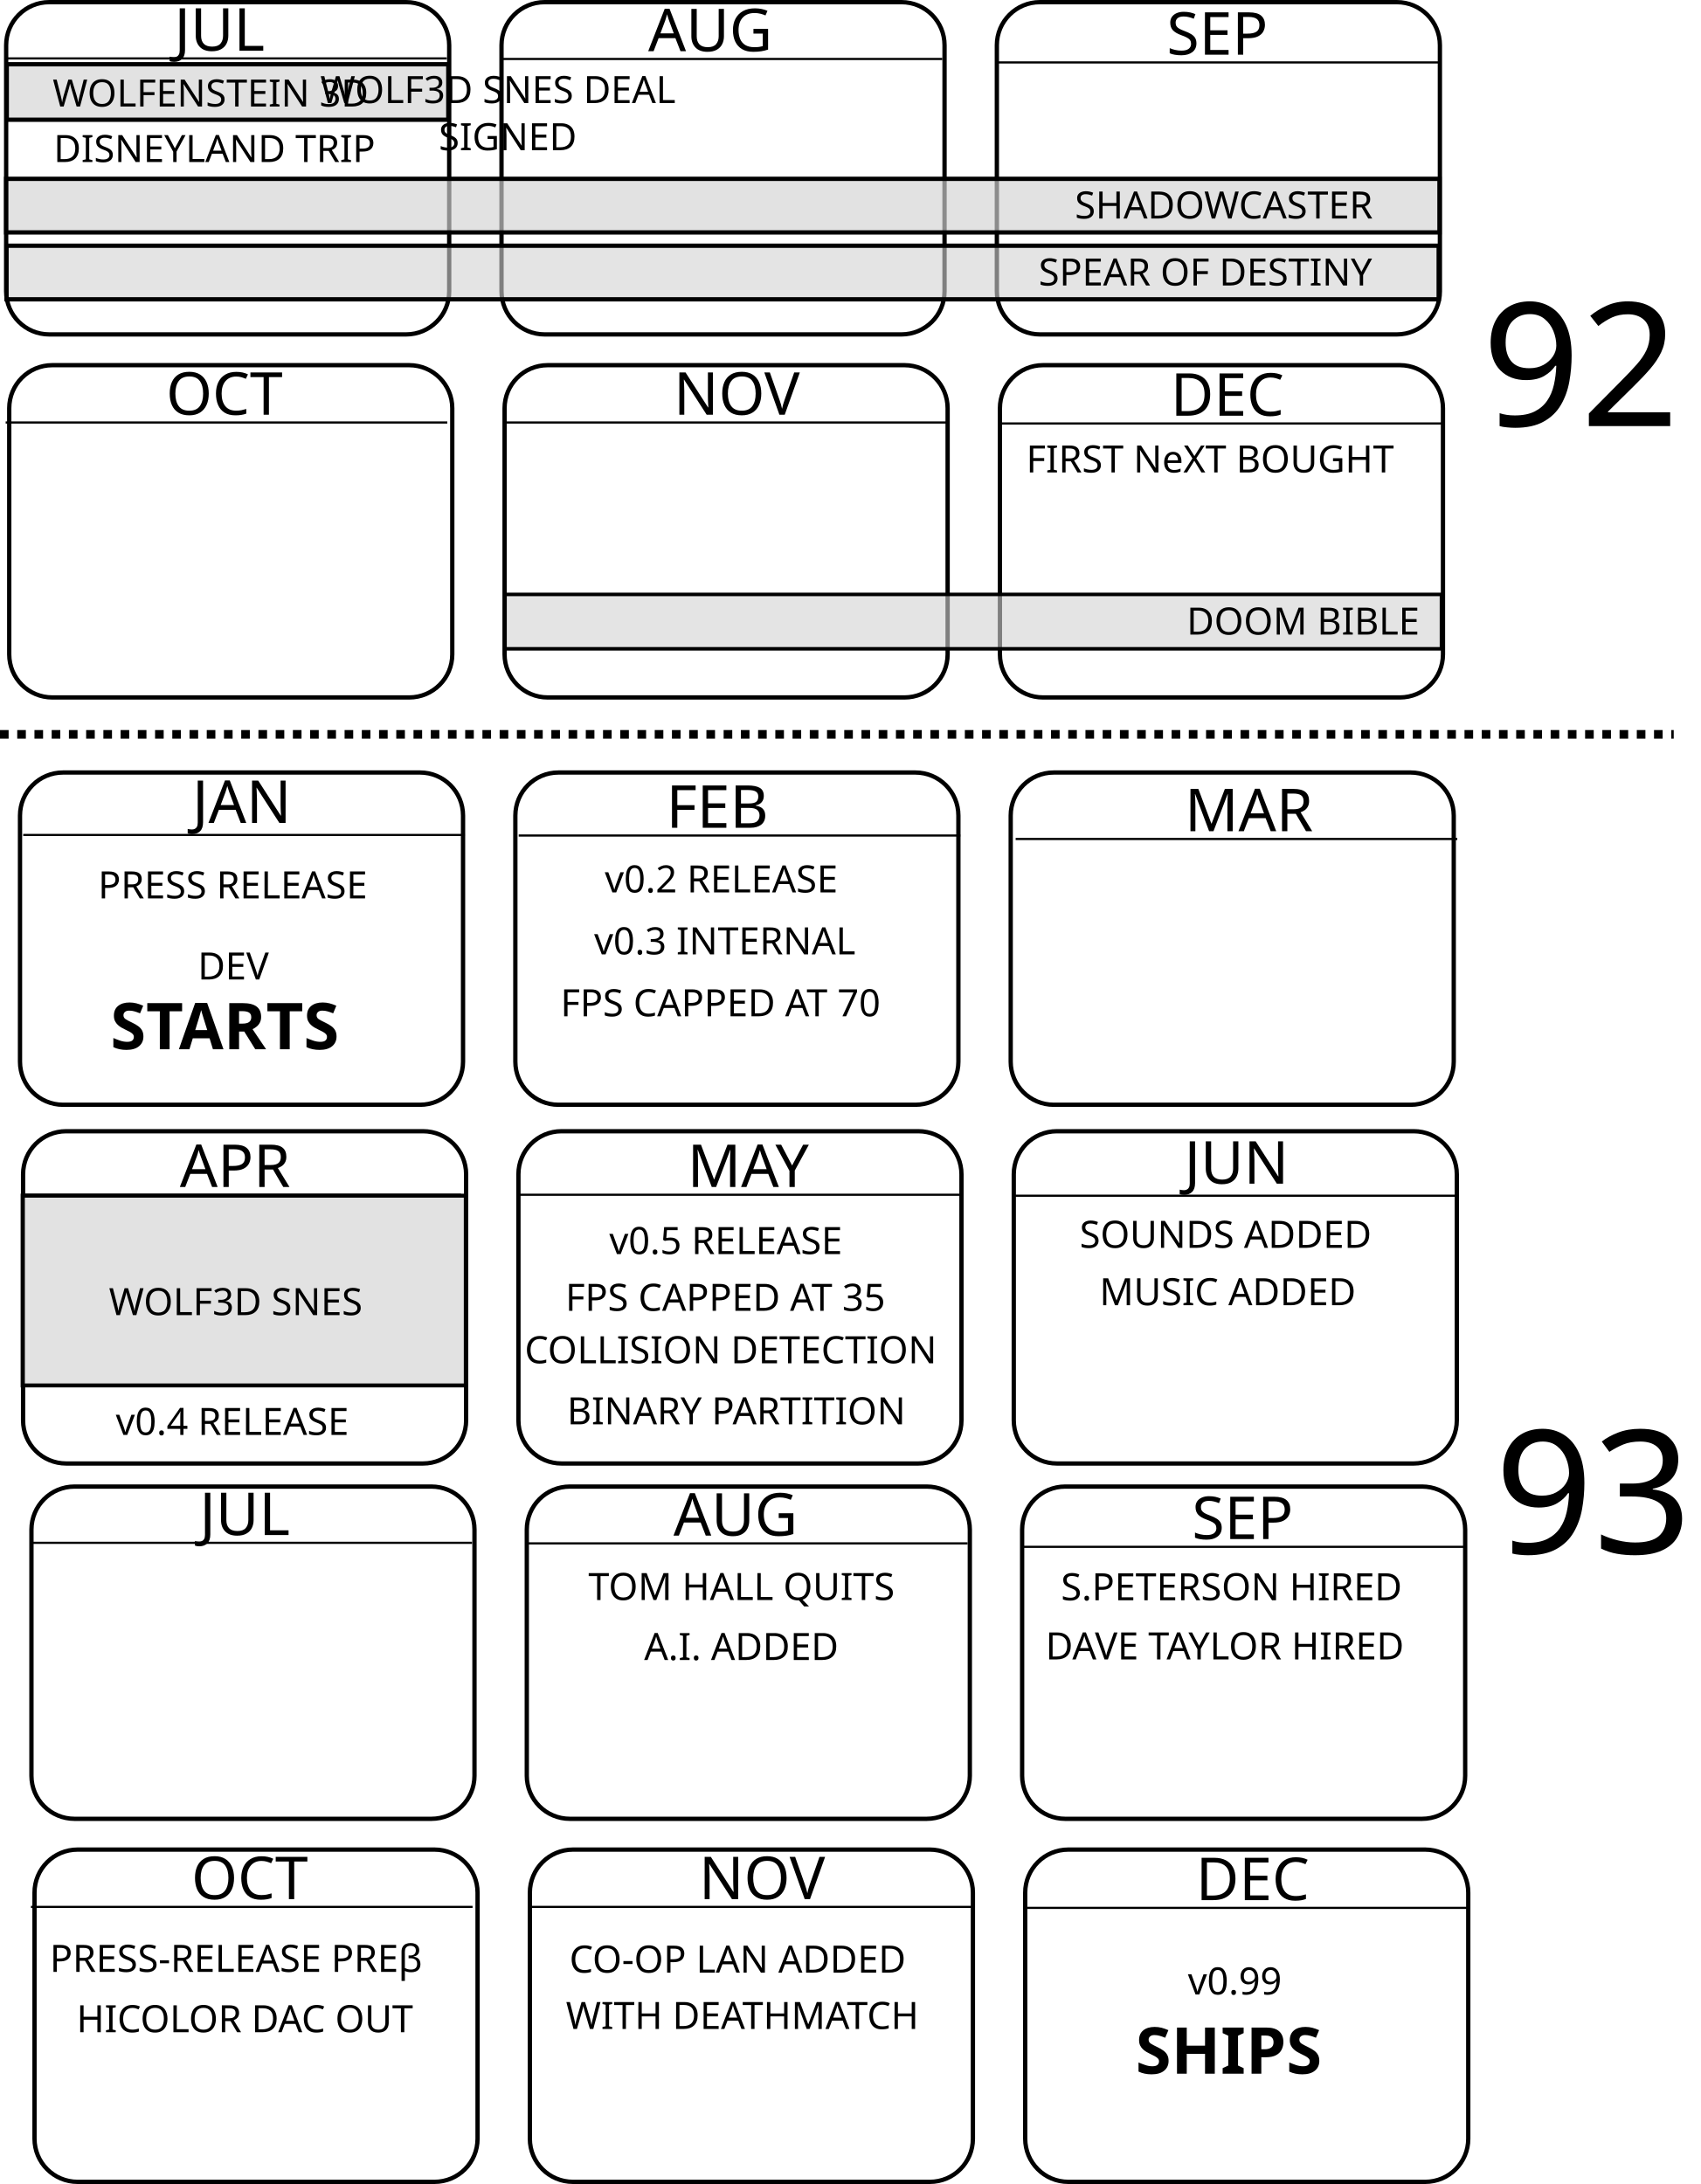
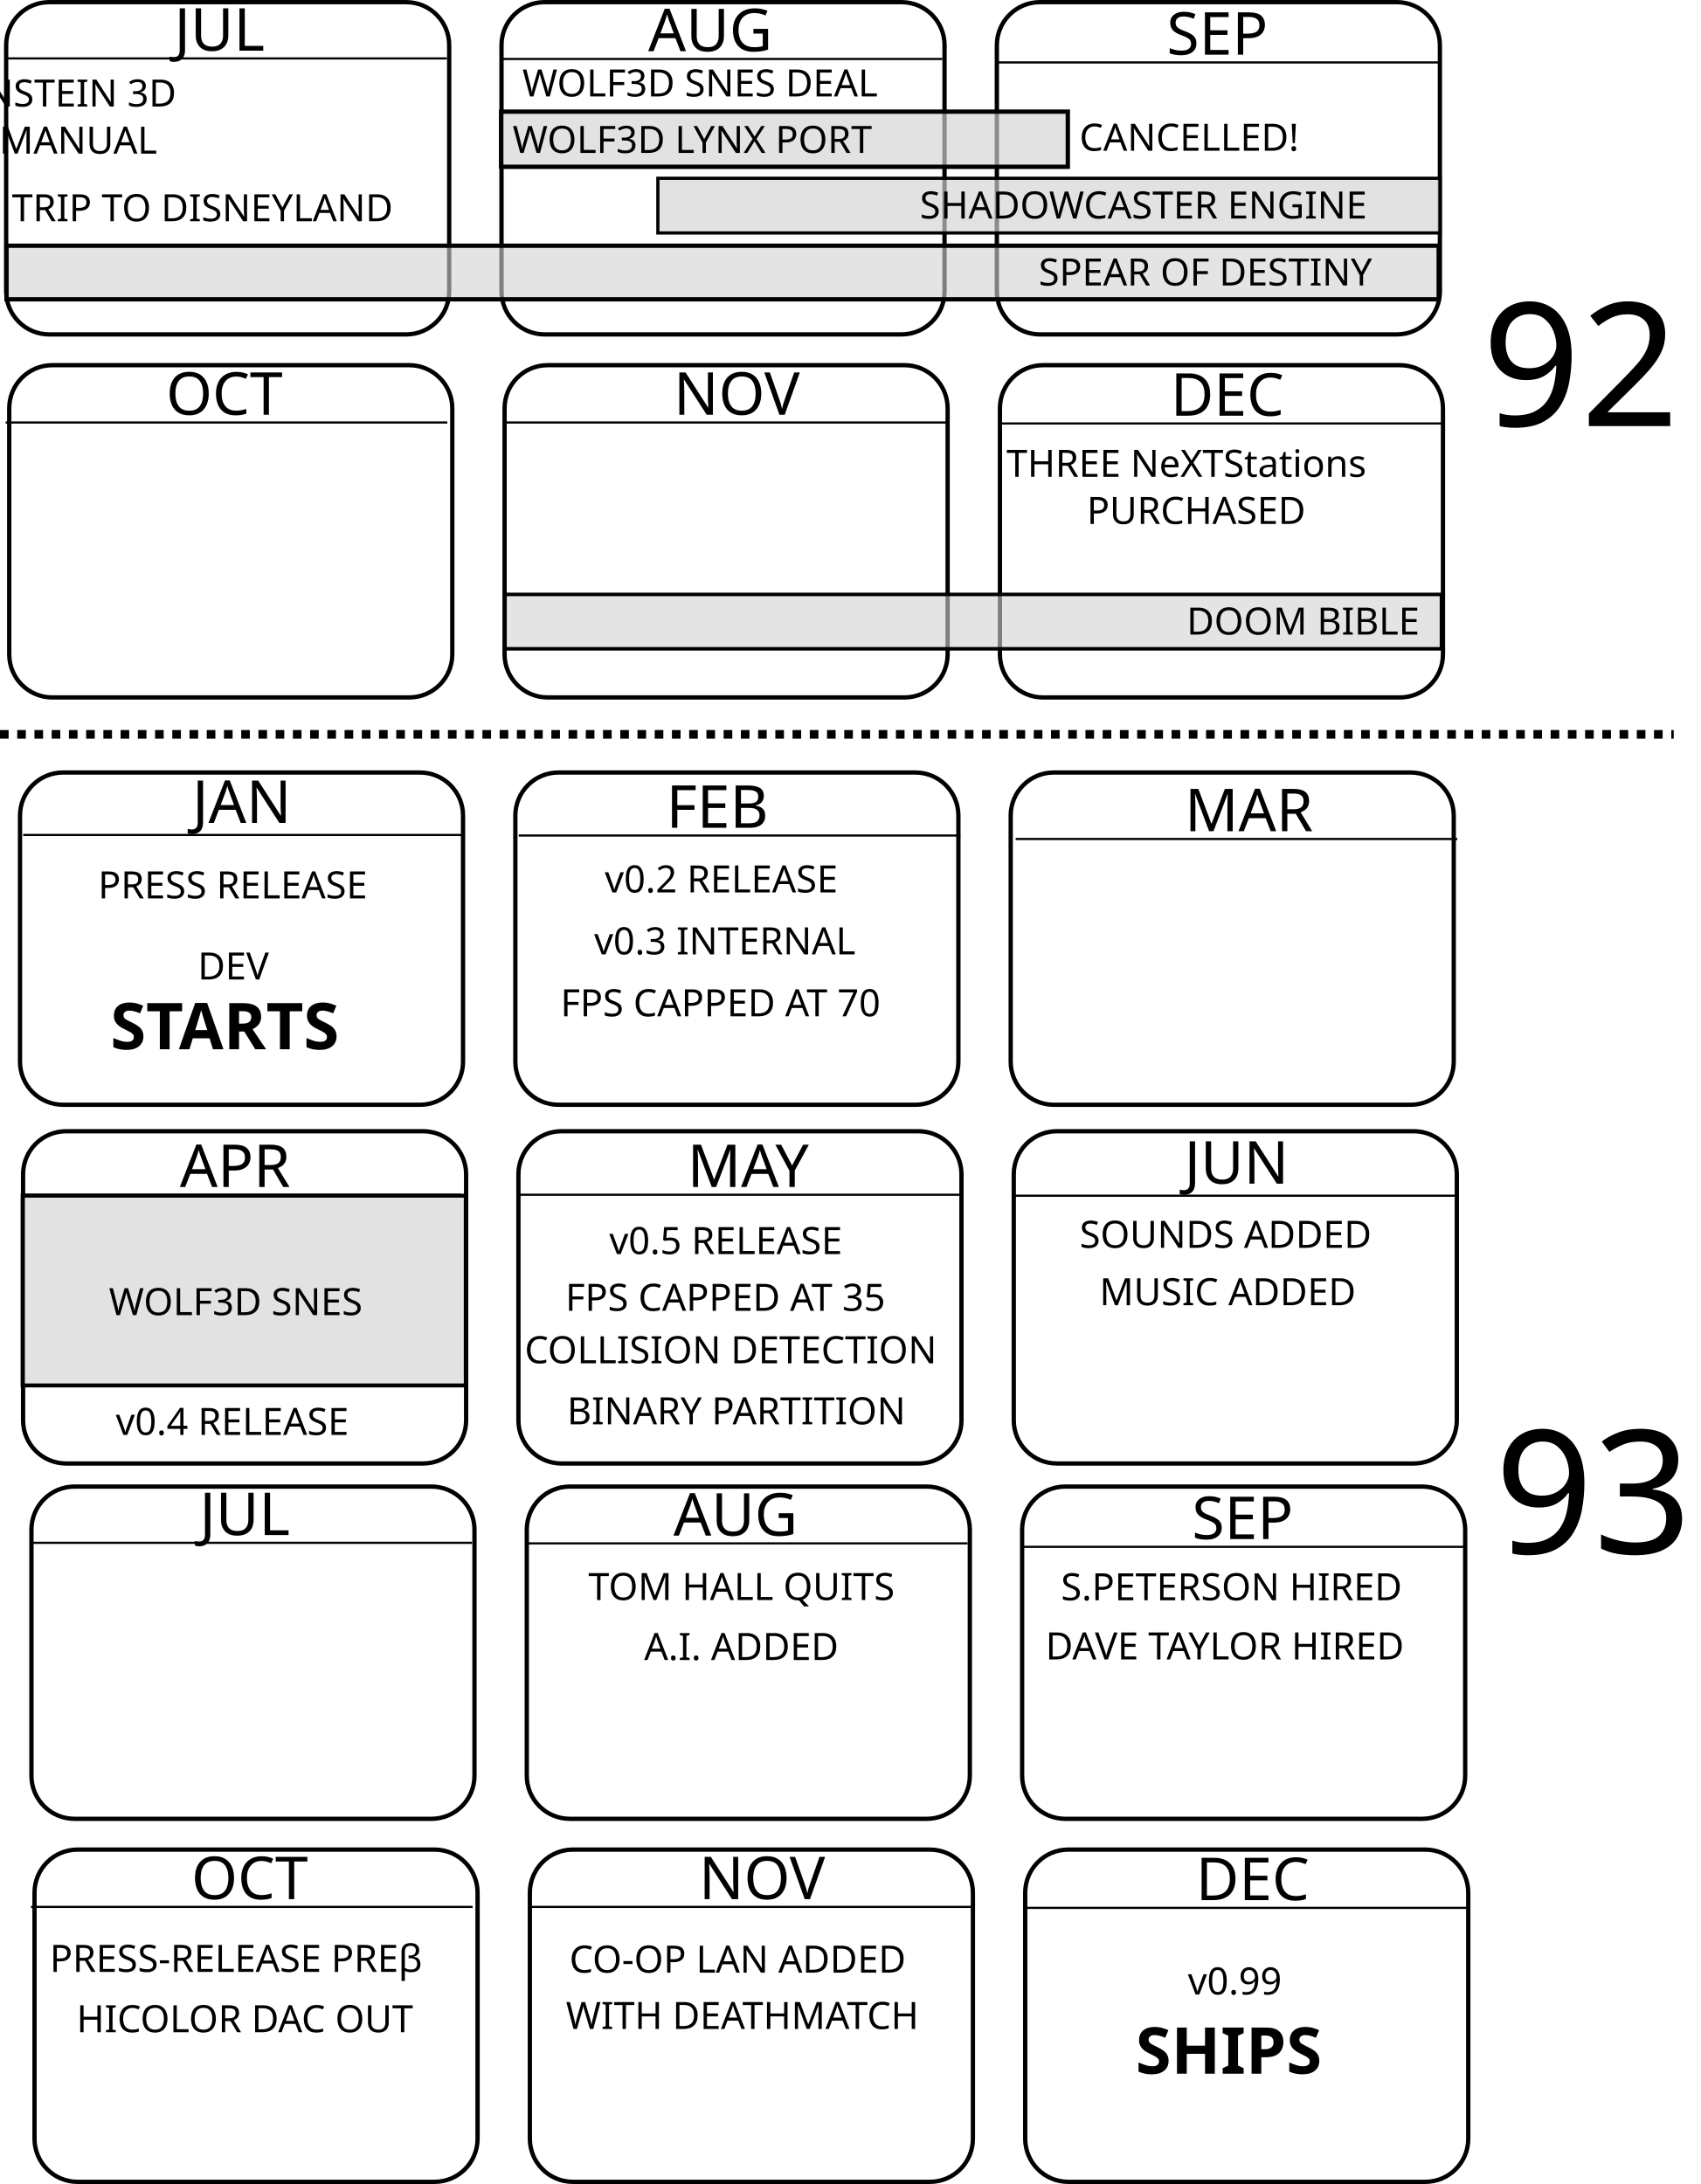
<svg xmlns="http://www.w3.org/2000/svg" width="222.812mm" height="286.212mm" viewBox="0 0 789.49 1014.137" id="svg2" version="1.1">
  <defs id="defs4" />
  <g id="layer1" transform="translate(-37.57143,-13.07656)">
    <text xml:space="preserve" style="font-style:normal;font-weight:normal;font-size:14px;line-height:125%;font-family:Sans;letter-spacing:0px;word-spacing:0px;fill:#000000;fill-opacity:1;stroke:none;stroke-width:1px;stroke-linecap:butt;stroke-linejoin:miter;stroke-opacity:1" x="725.714" y="210.934" id="text4300">
      <tspan id="tspan4302" x="725.714" y="210.934" style="font-size:80px">92</tspan>
    </text>
    <text xml:space="preserve" style="font-style:normal;font-weight:normal;font-size:14px;line-height:125%;font-family:Sans;letter-spacing:0px;word-spacing:0px;fill:#000000;fill-opacity:1;stroke:none;stroke-width:1px;stroke-linecap:butt;stroke-linejoin:miter;stroke-opacity:1" x="731.632" y="734.456" id="text4300-0">
      <tspan id="tspan4302-2" x="731.632" y="734.456" style="font-size:80px">93</tspan>
    </text>
    <g id="g4396" transform="translate(0,7.4960316e-5)">
      <rect ry="20" y="14.076" x="40.429" height="154.286" width="205.714" id="rect4362" style="fill:none;fill-opacity:1;stroke:#000000;stroke-width:2;stroke-linecap:butt;stroke-miterlimit:4;stroke-dasharray:none;stroke-dashoffset:0;stroke-opacity:1" />
      <rect ry="20" y="14.076" x="270.429" height="154.286" width="205.714" id="rect4362-1" style="fill:none;fill-opacity:1;stroke:#000000;stroke-width:2;stroke-linecap:butt;stroke-miterlimit:4;stroke-dasharray:none;stroke-dashoffset:0;stroke-opacity:1" />
      <rect ry="20" y="14.076" x="500.429" height="154.286" width="205.714" id="rect4362-3" style="fill:none;fill-opacity:1;stroke:#000000;stroke-width:2;stroke-linecap:butt;stroke-miterlimit:4;stroke-dasharray:none;stroke-dashoffset:0;stroke-opacity:1" />
    </g>
    <g transform="translate(1.428552,168.5714)" id="g4396-2">
      <rect ry="20" y="14.076" x="40.429" height="154.286" width="205.714" id="rect4362-7" style="fill:none;fill-opacity:1;stroke:#000000;stroke-width:2;stroke-linecap:butt;stroke-miterlimit:4;stroke-dasharray:none;stroke-dashoffset:0;stroke-opacity:1" />
      <rect ry="20" y="14.076" x="270.429" height="154.286" width="205.714" id="rect4362-1-1" style="fill:none;fill-opacity:1;stroke:#000000;stroke-width:2;stroke-linecap:butt;stroke-miterlimit:4;stroke-dasharray:none;stroke-dashoffset:0;stroke-opacity:1" />
      <rect ry="20" y="14.076" x="500.429" height="154.286" width="205.714" id="rect4362-3-4" style="fill:none;fill-opacity:1;stroke:#000000;stroke-width:2;stroke-linecap:butt;stroke-miterlimit:4;stroke-dasharray:none;stroke-dashoffset:0;stroke-opacity:1" />
    </g>
    <g id="g4396-1" transform="translate(6.428562,357.7143)">
      <rect ry="20" y="14.076" x="40.429" height="154.286" width="205.714" id="rect4362-36" style="fill:none;fill-opacity:1;stroke:#000000;stroke-width:2;stroke-linecap:butt;stroke-miterlimit:4;stroke-dasharray:none;stroke-dashoffset:0;stroke-opacity:1" />
      <rect ry="20" y="14.076" x="270.429" height="154.286" width="205.714" id="rect4362-1-4" style="fill:none;fill-opacity:1;stroke:#000000;stroke-width:2;stroke-linecap:butt;stroke-miterlimit:4;stroke-dasharray:none;stroke-dashoffset:0;stroke-opacity:1" />
      <rect ry="20" y="14.076" x="500.429" height="154.286" width="205.714" id="rect4362-3-8" style="fill:none;fill-opacity:1;stroke:#000000;stroke-width:2;stroke-linecap:butt;stroke-miterlimit:4;stroke-dasharray:none;stroke-dashoffset:0;stroke-opacity:1" />
    </g>
    <rect style="fill:none;fill-opacity:1;stroke:#000000;stroke-width:2;stroke-linecap:butt;stroke-miterlimit:4;stroke-dasharray:none;stroke-dashoffset:0;stroke-opacity:1" id="rect4362-7-3" width="205.714" height="154.286" x="48.286" y="538.362" ry="20" />
    <rect style="fill:none;fill-opacity:1;stroke:#000000;stroke-width:2;stroke-linecap:butt;stroke-miterlimit:4;stroke-dasharray:none;stroke-dashoffset:0;stroke-opacity:1" id="rect4362-1-1-4" width="205.714" height="154.286" x="278.286" y="538.362" ry="20" />
    <rect style="fill:none;fill-opacity:1;stroke:#000000;stroke-width:2;stroke-linecap:butt;stroke-miterlimit:4;stroke-dasharray:none;stroke-dashoffset:0;stroke-opacity:1" id="rect4362-3-4-3" width="205.714" height="154.286" x="508.286" y="538.362" ry="20" />
    <path style="fill:none;fill-rule:evenodd;stroke:#000000;stroke-width:4;stroke-linecap:butt;stroke-linejoin:miter;stroke-miterlimit:4;stroke-dasharray:4, 4;stroke-dashoffset:0;stroke-opacity:1" d="m 37.571,354.077 777.143,0" id="path4519" />
    <path style="fill:none;fill-rule:evenodd;stroke:#000000;stroke-width:1px;stroke-linecap:butt;stroke-linejoin:miter;stroke-opacity:1" d="m 39.978,40.202 205.054,0" id="path4521" />
    <text xml:space="preserve" style="font-style:normal;font-weight:normal;font-size:14px;line-height:125%;font-family:Sans;letter-spacing:0px;word-spacing:0px;fill:#000000;fill-opacity:1;stroke:none;stroke-width:1px;stroke-linecap:butt;stroke-linejoin:miter;stroke-opacity:1" x="118.479" y="36.597" id="text4523">
      <tspan id="tspan4525" x="118.479" y="36.597" style="font-size:27.5px">JUL</tspan>
    </text>
    <path style="fill:none;fill-rule:evenodd;stroke:#000000;stroke-width:1px;stroke-linecap:butt;stroke-linejoin:miter;stroke-opacity:1" d="m 270.044,40.46 205.054,0" id="path4521-7" />
    <text xml:space="preserve" style="font-style:normal;font-weight:normal;font-size:14px;line-height:125%;font-family:Sans;letter-spacing:0px;word-spacing:0px;fill:#000000;fill-opacity:1;stroke:none;stroke-width:1px;stroke-linecap:butt;stroke-linejoin:miter;stroke-opacity:1" x="338.545" y="36.855" id="text4523-1">
      <tspan id="tspan4525-2" x="338.545" y="36.855" style="font-size:27.5px">AUG</tspan>
    </text>
    <path style="fill:none;fill-rule:evenodd;stroke:#000000;stroke-width:1px;stroke-linecap:butt;stroke-linejoin:miter;stroke-opacity:1" d="m 500.785,42.065 205.054,0" id="path4521-3" />
    <text xml:space="preserve" style="font-style:normal;font-weight:normal;font-size:14px;line-height:125%;font-family:Sans;letter-spacing:0px;word-spacing:0px;fill:#000000;fill-opacity:1;stroke:none;stroke-width:1px;stroke-linecap:butt;stroke-linejoin:miter;stroke-opacity:1" x="579.287" y="38.46" id="text4523-17">
      <tspan id="tspan4525-1" x="579.287" y="38.46" style="font-size:27.5px">SEP</tspan>
    </text>
    <path style="fill:none;fill-rule:evenodd;stroke:#000000;stroke-width:1px;stroke-linecap:butt;stroke-linejoin:miter;stroke-opacity:1" d="m 40.203,209.263 205.054,0" id="path4521-2" />
    <text xml:space="preserve" style="font-style:normal;font-weight:normal;font-size:14px;line-height:125%;font-family:Sans;letter-spacing:0px;word-spacing:0px;fill:#000000;fill-opacity:1;stroke:none;stroke-width:1px;stroke-linecap:butt;stroke-linejoin:miter;stroke-opacity:1" x="114.705" y="205.657" id="text4523-7">
      <tspan id="tspan4525-6" x="114.705" y="205.657" style="font-size:27.5px">OCT</tspan>
    </text>
    <path style="fill:none;fill-rule:evenodd;stroke:#000000;stroke-width:1px;stroke-linecap:butt;stroke-linejoin:miter;stroke-opacity:1" d="m 271.846,209.263 205.054,0" id="path4521-37" />
    <text xml:space="preserve" style="font-style:normal;font-weight:normal;font-size:14px;line-height:125%;font-family:Sans;letter-spacing:0px;word-spacing:0px;fill:#000000;fill-opacity:1;stroke:none;stroke-width:1px;stroke-linecap:butt;stroke-linejoin:miter;stroke-opacity:1" x="350.348" y="205.657" id="text4523-5">
      <tspan id="tspan4525-7" x="350.348" y="205.657" style="font-size:27.5px">NOV</tspan>
    </text>
    <path style="fill:none;fill-rule:evenodd;stroke:#000000;stroke-width:1px;stroke-linecap:butt;stroke-linejoin:miter;stroke-opacity:1" d="m 502.588,209.713 205.054,0" id="path4521-1" />
    <text xml:space="preserve" style="font-style:normal;font-weight:normal;font-size:14px;line-height:125%;font-family:Sans;letter-spacing:0px;word-spacing:0px;fill:#000000;fill-opacity:1;stroke:none;stroke-width:1px;stroke-linecap:butt;stroke-linejoin:miter;stroke-opacity:1" x="581.089" y="206.108" id="text4523-0">
      <tspan id="tspan4525-0" x="581.089" y="206.108" style="font-size:27.5px">DEC</tspan>
    </text>
    <g id="g4396-7" transform="translate(11.74028,689.2803)">
      <rect ry="20" y="14.076" x="40.429" height="154.286" width="205.714" id="rect4362-2" style="fill:none;fill-opacity:1;stroke:#000000;stroke-width:2;stroke-linecap:butt;stroke-miterlimit:4;stroke-dasharray:none;stroke-dashoffset:0;stroke-opacity:1" />
      <rect ry="20" y="14.076" x="270.429" height="154.286" width="205.714" id="rect4362-1-2" style="fill:none;fill-opacity:1;stroke:#000000;stroke-width:2;stroke-linecap:butt;stroke-miterlimit:4;stroke-dasharray:none;stroke-dashoffset:0;stroke-opacity:1" />
      <rect ry="20" y="14.076" x="500.429" height="154.286" width="205.714" id="rect4362-3-1" style="fill:none;fill-opacity:1;stroke:#000000;stroke-width:2;stroke-linecap:butt;stroke-miterlimit:4;stroke-dasharray:none;stroke-dashoffset:0;stroke-opacity:1" />
    </g>
    <rect style="fill:none;fill-opacity:1;stroke:#000000;stroke-width:2;stroke-linecap:butt;stroke-miterlimit:4;stroke-dasharray:none;stroke-dashoffset:0;stroke-opacity:1" id="rect4362-7-0" width="205.714" height="154.286" x="53.597" y="871.928" ry="20" />
    <rect style="fill:none;fill-opacity:1;stroke:#000000;stroke-width:2;stroke-linecap:butt;stroke-miterlimit:4;stroke-dasharray:none;stroke-dashoffset:0;stroke-opacity:1" id="rect4362-1-1-8" width="205.714" height="154.286" x="283.597" y="871.928" ry="20" />
    <rect style="fill:none;fill-opacity:1;stroke:#000000;stroke-width:2;stroke-linecap:butt;stroke-miterlimit:4;stroke-dasharray:none;stroke-dashoffset:0;stroke-opacity:1" id="rect4362-3-4-39" width="205.714" height="154.286" x="513.597" y="871.928" ry="20" />
    <path style="fill:none;fill-rule:evenodd;stroke:#000000;stroke-width:1px;stroke-linecap:butt;stroke-linejoin:miter;stroke-opacity:1" d="m 51.718,729.482 205.054,0" id="path4521-71" />
    <text xml:space="preserve" style="font-style:normal;font-weight:normal;font-size:14px;line-height:125%;font-family:Sans;letter-spacing:0px;word-spacing:0px;fill:#000000;fill-opacity:1;stroke:none;stroke-width:1px;stroke-linecap:butt;stroke-linejoin:miter;stroke-opacity:1" x="130.22" y="725.877" id="text4523-8">
      <tspan id="tspan4525-16" x="130.22" y="725.877" style="font-size:27.5px">JUL</tspan>
    </text>
    <path style="fill:none;fill-rule:evenodd;stroke:#000000;stroke-width:1px;stroke-linecap:butt;stroke-linejoin:miter;stroke-opacity:1" d="m 281.784,729.74 205.054,0" id="path4521-7-3" />
    <text xml:space="preserve" style="font-style:normal;font-weight:normal;font-size:14px;line-height:125%;font-family:Sans;letter-spacing:0px;word-spacing:0px;fill:#000000;fill-opacity:1;stroke:none;stroke-width:1px;stroke-linecap:butt;stroke-linejoin:miter;stroke-opacity:1" x="350.285" y="726.135" id="text4523-1-3">
      <tspan id="tspan4525-2-5" x="350.285" y="726.135" style="font-size:27.5px">AUG</tspan>
    </text>
    <path style="fill:none;fill-rule:evenodd;stroke:#000000;stroke-width:1px;stroke-linecap:butt;stroke-linejoin:miter;stroke-opacity:1" d="m 512.525,731.345 205.054,0" id="path4521-3-7" />
    <text xml:space="preserve" style="font-style:normal;font-weight:normal;font-size:14px;line-height:125%;font-family:Sans;letter-spacing:0px;word-spacing:0px;fill:#000000;fill-opacity:1;stroke:none;stroke-width:1px;stroke-linecap:butt;stroke-linejoin:miter;stroke-opacity:1" x="591.027" y="727.74" id="text4523-17-4">
      <tspan id="tspan4525-1-7" x="591.027" y="727.74" style="font-size:27.5px">SEP</tspan>
    </text>
    <path style="fill:none;fill-rule:evenodd;stroke:#000000;stroke-width:1px;stroke-linecap:butt;stroke-linejoin:miter;stroke-opacity:1" d="m 51.944,898.543 205.054,0" id="path4521-2-4" />
    <text xml:space="preserve" style="font-style:normal;font-weight:normal;font-size:14px;line-height:125%;font-family:Sans;letter-spacing:0px;word-spacing:0px;fill:#000000;fill-opacity:1;stroke:none;stroke-width:1px;stroke-linecap:butt;stroke-linejoin:miter;stroke-opacity:1" x="126.445" y="894.938" id="text4523-7-0">
      <tspan id="tspan4525-6-9" x="126.445" y="894.938" style="font-size:27.5px">OCT</tspan>
    </text>
    <path style="fill:none;fill-rule:evenodd;stroke:#000000;stroke-width:1px;stroke-linecap:butt;stroke-linejoin:miter;stroke-opacity:1" d="m 283.586,898.543 205.054,0" id="path4521-37-8" />
    <text xml:space="preserve" style="font-style:normal;font-weight:normal;font-size:14px;line-height:125%;font-family:Sans;letter-spacing:0px;word-spacing:0px;fill:#000000;fill-opacity:1;stroke:none;stroke-width:1px;stroke-linecap:butt;stroke-linejoin:miter;stroke-opacity:1" x="362.088" y="894.938" id="text4523-5-9">
      <tspan id="tspan4525-7-0" x="362.088" y="894.938" style="font-size:27.5px">NOV</tspan>
    </text>
    <path style="fill:none;fill-rule:evenodd;stroke:#000000;stroke-width:1px;stroke-linecap:butt;stroke-linejoin:miter;stroke-opacity:1" d="m 514.328,898.994 205.054,0" id="path4521-1-1" />
    <text xml:space="preserve" style="font-style:normal;font-weight:normal;font-size:14px;line-height:125%;font-family:Sans;letter-spacing:0px;word-spacing:0px;fill:#000000;fill-opacity:1;stroke:none;stroke-width:1px;stroke-linecap:butt;stroke-linejoin:miter;stroke-opacity:1" x="592.83" y="895.388" id="text4523-0-2">
      <tspan id="tspan4525-0-1" x="592.83" y="895.388" style="font-size:27.5px">DEC</tspan>
    </text>
    <path style="fill:none;fill-rule:evenodd;stroke:#000000;stroke-width:1px;stroke-linecap:butt;stroke-linejoin:miter;stroke-opacity:1" d="m 48.353,400.794 205.054,0" id="path4521-71-2" />
    <text xml:space="preserve" style="font-style:normal;font-weight:normal;font-size:14px;line-height:125%;font-family:Sans;letter-spacing:0px;word-spacing:0px;fill:#000000;fill-opacity:1;stroke:none;stroke-width:1px;stroke-linecap:butt;stroke-linejoin:miter;stroke-opacity:1" x="126.854" y="395.189" id="text4523-8-5">
      <tspan id="tspan4525-16-6" x="126.854" y="395.189" style="font-size:27.5px">JAN</tspan>
    </text>
    <path style="fill:none;fill-rule:evenodd;stroke:#000000;stroke-width:1px;stroke-linecap:butt;stroke-linejoin:miter;stroke-opacity:1" d="m 278.419,401.052 205.054,0" id="path4521-7-3-2" />
    <text xml:space="preserve" style="font-style:normal;font-weight:normal;font-size:14px;line-height:125%;font-family:Sans;letter-spacing:0px;word-spacing:0px;fill:#000000;fill-opacity:1;stroke:none;stroke-width:1px;stroke-linecap:butt;stroke-linejoin:miter;stroke-opacity:1" x="346.92" y="397.446" id="text4523-1-3-9">
      <tspan id="tspan4525-2-5-7" x="346.92" y="397.446" style="font-size:27.5px">FEB</tspan>
    </text>
    <path style="fill:none;fill-rule:evenodd;stroke:#000000;stroke-width:1px;stroke-linecap:butt;stroke-linejoin:miter;stroke-opacity:1" d="m 509.16,402.657 205.054,0" id="path4521-3-7-1" />
    <text xml:space="preserve" style="font-style:normal;font-weight:normal;font-size:14px;line-height:125%;font-family:Sans;letter-spacing:0px;word-spacing:0px;fill:#000000;fill-opacity:1;stroke:none;stroke-width:1px;stroke-linecap:butt;stroke-linejoin:miter;stroke-opacity:1" x="587.662" y="399.052" id="text4523-17-4-7">
      <tspan id="tspan4525-1-7-7" x="587.662" y="399.052" style="font-size:27.5px">MAR</tspan>
    </text>
    <path style="fill:none;fill-rule:evenodd;stroke:#000000;stroke-width:0.997px;stroke-linecap:butt;stroke-linejoin:miter;stroke-opacity:1" d="m 47.867,567.855 203.765,0" id="path4521-2-4-5" />
    <text xml:space="preserve" style="font-style:normal;font-weight:normal;font-size:14px;line-height:125%;font-family:Sans;letter-spacing:0px;word-spacing:0px;fill:#000000;fill-opacity:1;stroke:none;stroke-width:1px;stroke-linecap:butt;stroke-linejoin:miter;stroke-opacity:1" x="121.08" y="564.249" id="text4523-7-0-3">
      <tspan id="tspan4525-6-9-5" x="121.08" y="564.249" style="font-size:27.5px">APR</tspan>
    </text>
    <path style="fill:none;fill-rule:evenodd;stroke:#000000;stroke-width:1px;stroke-linecap:butt;stroke-linejoin:miter;stroke-opacity:1" d="m 278.221,567.855 205.054,0" id="path4521-37-8-5" />
    <text xml:space="preserve" style="font-style:normal;font-weight:normal;font-size:14px;line-height:125%;font-family:Sans;letter-spacing:0px;word-spacing:0px;fill:#000000;fill-opacity:1;stroke:none;stroke-width:1px;stroke-linecap:butt;stroke-linejoin:miter;stroke-opacity:1" x="356.723" y="564.249" id="text4523-5-9-6">
      <tspan id="tspan4525-7-0-8" x="356.723" y="564.249" style="font-size:27.5px">MAY</tspan>
    </text>
    <path style="fill:none;fill-rule:evenodd;stroke:#000000;stroke-width:1px;stroke-linecap:butt;stroke-linejoin:miter;stroke-opacity:1" d="m 508.963,568.305 205.054,0" id="path4521-1-1-9" />
    <text xml:space="preserve" style="font-style:normal;font-weight:normal;font-size:14px;line-height:125%;font-family:Sans;letter-spacing:0px;word-spacing:0px;fill:#000000;fill-opacity:1;stroke:none;stroke-width:1px;stroke-linecap:butt;stroke-linejoin:miter;stroke-opacity:1" x="587.464" y="562.7" id="text4523-0-2-2">
      <tspan id="tspan4525-0-1-6" x="587.464" y="562.7" style="font-size:27.5px">JUN</tspan>
    </text>
    <text xml:space="preserve" style="font-style:normal;font-weight:normal;font-size:17.5px;line-height:125%;font-family:Sans;letter-spacing:0px;word-spacing:0px;fill:#000000;fill-opacity:1;stroke:none;stroke-width:1px;stroke-linecap:butt;stroke-linejoin:miter;stroke-opacity:1" x="318.378" y="427.479" id="text4793">
      <tspan id="tspan4795" x="318.378" y="427.479">v0.2 RELEASE</tspan>
    </text>
    <text xml:space="preserve" style="font-style:normal;font-weight:normal;font-size:17.5px;line-height:125%;font-family:Sans;letter-spacing:0px;word-spacing:0px;fill:#000000;fill-opacity:1;stroke:none;stroke-width:1px;stroke-linecap:butt;stroke-linejoin:miter;stroke-opacity:1" x="91.327" y="679.388" id="text4793-7">
      <tspan id="tspan4795-4" x="91.327" y="679.388">v0.4 RELEASE</tspan>
    </text>
    <text xml:space="preserve" style="font-style:normal;font-weight:normal;font-size:17.5px;line-height:125%;font-family:Sans;letter-spacing:0px;word-spacing:0px;fill:#000000;fill-opacity:1;stroke:none;stroke-width:1px;stroke-linecap:butt;stroke-linejoin:miter;stroke-opacity:1" x="320.474" y="595.395" id="text4793-2">
      <tspan id="tspan4795-44" x="320.474" y="595.395">v0.5 RELEASE</tspan>
    </text>
    <text xml:space="preserve" style="font-style:normal;font-weight:normal;font-size:17.5px;line-height:125%;font-family:Sans;letter-spacing:0px;word-spacing:0px;fill:#000000;fill-opacity:1;stroke:none;stroke-width:1px;stroke-linecap:butt;stroke-linejoin:miter;stroke-opacity:1" x="589.132" y="939.204" id="text4793-3">
      <tspan id="tspan4795-1" x="589.132" y="939.204">v0.99 </tspan>
    </text>
    <text xml:space="preserve" style="font-style:normal;font-weight:normal;font-size:17.5px;line-height:125%;font-family:Sans;letter-spacing:0px;word-spacing:0px;fill:#000000;fill-opacity:1;stroke:none;stroke-width:1px;stroke-linecap:butt;stroke-linejoin:miter;stroke-opacity:1" x="60.692" y="928.708" id="text4793-2-8">
      <tspan id="tspan4795-44-1" x="60.692" y="928.708">PRESS-RELEASE PREβ</tspan>
    </text>
    <text xml:space="preserve" style="font-style:normal;font-weight:normal;font-size:17.5px;line-height:125%;font-family:Sans;letter-spacing:0px;word-spacing:0px;fill:#000000;fill-opacity:1;stroke:none;stroke-width:1px;stroke-linecap:butt;stroke-linejoin:miter;stroke-opacity:1" x="310.749" y="756.052" id="text4793-2-3">
      <tspan id="tspan4795-44-6" x="310.749" y="756.052">TOM HALL QUITS</tspan>
    </text>
    <rect style="fill:#d3d3d3;fill-opacity:0.602;stroke:#000000;stroke-width:2.001;stroke-linecap:butt;stroke-miterlimit:4;stroke-dasharray:none;stroke-dashoffset:0;stroke-opacity:1" id="rect5043-3" width="664.995" height="24.886" x="40.589" y="127.177" />
    <text xml:space="preserve" style="font-style:normal;font-weight:normal;font-size:17.5px;line-height:125%;font-family:Sans;letter-spacing:0px;word-spacing:0px;fill:#000000;fill-opacity:1;stroke:none;stroke-width:1px;stroke-linecap:butt;stroke-linejoin:miter;stroke-opacity:1" x="519.837" y="145.645" id="text4793-2-2">
      <tspan id="tspan4795-44-65" x="519.837" y="145.645">SPEAR OF DESTINY</tspan>
    </text>
-     <rect style="fill:#d3d3d3;fill-opacity:0.664;stroke:#000000;stroke-width:1.999;stroke-linecap:butt;stroke-miterlimit:4;stroke-dasharray:none;stroke-dashoffset:0;stroke-opacity:1" id="rect5043-4" width="205.019" height="25.757" x="40.712" y="42.911" />
-     <text xml:space="preserve" style="font-style:normal;font-weight:normal;font-size:17.5px;line-height:125%;font-family:Sans;letter-spacing:0px;word-spacing:0px;fill:#000000;fill-opacity:1;stroke:none;stroke-width:1px;stroke-linecap:butt;stroke-linejoin:miter;stroke-opacity:1" x="62.024" y="62.539" id="text4793-2-2-7">
+     <text xml:space="preserve" style="font-style:normal;font-weight:normal;font-size:17.5px;line-height:125%;font-family:Sans;letter-spacing:0px;word-spacing:0px;fill:#000000;fill-opacity:1;stroke:none;stroke-width:1px;stroke-linecap:butt;stroke-linejoin:miter;stroke-opacity:1;text-anchor:middle;text-align:center;" x="139.389" y="62.539" id="text4793-2-2-7">
      <tspan id="tspan4795-44-65-8" x="62.024" y="62.539">WOLFENSTEIN 3D</tspan>
-     </text>
-     <text xml:space="preserve" style="font-style:normal;font-weight:normal;font-size:17.5px;line-height:125%;font-family:Sans;letter-spacing:0px;word-spacing:0px;fill:#000000;fill-opacity:1;stroke:none;stroke-width:1px;stroke-linecap:butt;stroke-linejoin:miter;stroke-opacity:1" x="62.476" y="88.315" id="text4793-2-2-7-5">
-       <tspan id="tspan4795-44-65-8-0" x="62.476" y="88.315">DISNEYLAND TRIP</tspan>
-     </text>
-     <rect style="fill:#d3d3d3;fill-opacity:0.664;stroke:#000000;stroke-width:2.002;stroke-linecap:butt;stroke-miterlimit:4;stroke-dasharray:none;stroke-dashoffset:0;stroke-opacity:1" id="rect5043" width="665.537" height="24.885" x="40.43" y="96.116" />
-     <text xml:space="preserve" style="font-style:normal;font-weight:normal;font-size:17.5px;line-height:125%;font-family:Sans;letter-spacing:0px;word-spacing:0px;fill:#000000;fill-opacity:1;stroke:none;stroke-width:1px;stroke-linecap:butt;stroke-linejoin:miter;stroke-opacity:1" x="536.661" y="114.536" id="text4793-2-2-9">
-       <tspan id="tspan4795-44-65-5" x="536.661" y="114.536">SHADOWCASTER</tspan>
+       <tspan x="62.024" y="84.414" id="tspan4284">HINT MANUAL</tspan>
+     </text>
+     <rect style="fill:#d3d3d3;fill-opacity:0.664;stroke:#000000;stroke-width:1.494;stroke-linecap:butt;stroke-miterlimit:4;stroke-dasharray:none;stroke-dashoffset:0;stroke-opacity:1" id="rect5043" width="363.191" height="25.393" x="343.03" y="95.862" />
+     <text xml:space="preserve" style="font-style:normal;font-weight:normal;font-size:17.5px;line-height:125%;font-family:Sans;letter-spacing:0px;word-spacing:0px;fill:#000000;fill-opacity:1;stroke:none;stroke-width:1px;stroke-linecap:butt;stroke-linejoin:miter;stroke-opacity:1" x="464.661" y="114.536" id="text4793-2-2-9">
+       <tspan id="tspan4795-44-65-5" x="464.661" y="114.536">SHADOWCASTER ENGINE</tspan>
    </text>
    <text xml:space="preserve" style="font-style:normal;font-weight:normal;font-size:17.5px;line-height:125%;font-family:Sans;letter-spacing:0px;word-spacing:0px;fill:#000000;fill-opacity:1;stroke:none;stroke-width:1px;stroke-linecap:butt;stroke-linejoin:miter;stroke-opacity:1" x="530.207" y="756.159" id="text4793-2-3-4">
      <tspan id="tspan4795-44-6-7" x="530.207" y="756.159">S.PETERSON HIRED</tspan>
    </text>
    <text xml:space="preserve" style="font-style:normal;font-weight:normal;font-size:17.5px;line-height:125%;font-family:Sans;letter-spacing:0px;word-spacing:0px;fill:#000000;fill-opacity:1;stroke:none;stroke-width:1px;stroke-linecap:butt;stroke-linejoin:miter;stroke-opacity:1" x="313.443" y="456.231" id="text4793-38">
      <tspan id="tspan4795-3" x="313.443" y="456.231">v0.3 INTERNAL</tspan>
    </text>
    <text xml:space="preserve" style="font-style:normal;font-weight:normal;font-size:17.5px;line-height:125%;font-family:Sans;letter-spacing:0px;word-spacing:0px;fill:#000000;fill-opacity:1;stroke:none;stroke-width:1px;stroke-linecap:butt;stroke-linejoin:miter;stroke-opacity:1" x="297.819" y="484.984" id="text4977">
      <tspan id="tspan4979" x="297.819" y="484.984">FPS CAPPED AT 70</tspan>
    </text>
    <text xml:space="preserve" style="font-style:normal;font-weight:normal;font-size:17.5px;line-height:125%;font-family:Sans;letter-spacing:0px;word-spacing:0px;fill:#000000;fill-opacity:1;stroke:none;stroke-width:1px;stroke-linecap:butt;stroke-linejoin:miter;stroke-opacity:1" x="300.099" y="621.748" id="text4977-8">
      <tspan id="tspan4979-8" x="300.099" y="621.748">FPS CAPPED AT 35</tspan>
    </text>
    <text xml:space="preserve" style="font-style:normal;font-weight:normal;font-size:17.5px;line-height:125%;font-family:Sans;letter-spacing:0px;word-spacing:0px;fill:#000000;fill-opacity:1;stroke:none;stroke-width:1px;stroke-linecap:butt;stroke-linejoin:miter;stroke-opacity:1" x="538.874" y="592.501" id="text4977-5">
      <tspan id="tspan4979-86" x="538.874" y="592.501">SOUNDS ADDED</tspan>
    </text>
    <text xml:space="preserve" style="font-style:normal;font-weight:normal;font-size:17.5px;line-height:125%;font-family:Sans;letter-spacing:0px;word-spacing:0px;fill:#000000;fill-opacity:1;stroke:none;stroke-width:1px;stroke-linecap:butt;stroke-linejoin:miter;stroke-opacity:1" x="548.094" y="619.161" id="text4977-5-3">
      <tspan id="tspan4979-86-1" x="548.094" y="619.161">MUSIC ADDED</tspan>
    </text>
    <text xml:space="preserve" style="font-style:normal;font-weight:normal;font-size:17.5px;line-height:125%;font-family:Sans;letter-spacing:0px;word-spacing:0px;fill:#000000;fill-opacity:1;stroke:none;stroke-width:1px;stroke-linecap:butt;stroke-linejoin:miter;stroke-opacity:1" x="336.658" y="783.894" id="text4977-5-3-8">
      <tspan id="tspan4979-86-1-7" x="336.658" y="783.894">A.I. ADDED</tspan>
    </text>
    <text xml:space="preserve" style="font-style:normal;font-weight:normal;font-size:17.5px;line-height:125%;font-family:Sans;letter-spacing:0px;word-spacing:0px;fill:#000000;fill-opacity:1;stroke:none;stroke-width:1px;stroke-linecap:butt;stroke-linejoin:miter;stroke-opacity:1" x="281.176" y="646.102" id="text4977-5-3-8-9">
      <tspan id="tspan4979-86-1-7-4" x="281.176" y="646.102">COLLISION DETECTION</tspan>
    </text>
    <text xml:space="preserve" style="font-style:normal;font-weight:normal;font-size:17.5px;line-height:125%;font-family:Sans;letter-spacing:0px;word-spacing:0px;fill:#000000;fill-opacity:1;stroke:none;stroke-width:1px;stroke-linecap:butt;stroke-linejoin:miter;stroke-opacity:1" x="73.116" y="956.74" id="text4977-5-3-8-6">
      <tspan x="73.116" y="956.74" id="tspan5105">HICOLOR DAC OUT</tspan>
    </text>
    <rect style="fill:#d3d3d3;fill-opacity:0.602;stroke:#000000;stroke-width:1.63;stroke-linecap:butt;stroke-miterlimit:4;stroke-dasharray:none;stroke-dashoffset:0;stroke-opacity:1" id="rect5043-3-2" width="434.806" height="25.257" x="272.065" y="289.091" />
    <text xml:space="preserve" style="font-style:normal;font-weight:normal;font-size:17.5px;line-height:125%;font-family:Sans;letter-spacing:0px;word-spacing:0px;fill:#000000;fill-opacity:1;stroke:none;stroke-width:1px;stroke-linecap:butt;stroke-linejoin:miter;stroke-opacity:1" x="588.571" y="307.744" id="text4793-2-2-5">
      <tspan id="tspan4795-44-65-0" x="588.571" y="307.744">DOOM BIBLE</tspan>
    </text>
    <text xml:space="preserve" style="font-style:normal;font-weight:normal;font-size:17.5px;line-height:125%;font-family:Sans;letter-spacing:0px;word-spacing:0px;fill:#000000;fill-opacity:1;stroke:none;stroke-width:1px;stroke-linecap:butt;stroke-linejoin:miter;stroke-opacity:1" x="301.944" y="929.063" id="text4977-5-3-1">
      <tspan id="tspan4979-86-1-5" x="301.944" y="929.063">CO-OP LAN ADDED</tspan>
    </text>
    <text xml:space="preserve" style="font-style:normal;font-weight:normal;font-size:17.5px;line-height:125%;font-family:Sans;letter-spacing:0px;word-spacing:0px;fill:#000000;fill-opacity:1;stroke:none;stroke-width:1px;stroke-linecap:butt;stroke-linejoin:miter;stroke-opacity:1" x="83.109" y="430.24" id="text4793-6">
      <tspan id="tspan4795-7" x="83.109" y="430.24">PRESS RELEASE</tspan>
    </text>
    <text xml:space="preserve" style="font-style:normal;font-weight:normal;font-size:17.5px;line-height:125%;font-family:Sans;letter-spacing:0px;word-spacing:0px;fill:#000000;fill-opacity:1;stroke:none;stroke-width:1px;stroke-linecap:butt;stroke-linejoin:miter;stroke-opacity:1" x="129.398" y="467.902" id="text4793-6-0">
      <tspan x="129.398" y="467.902" id="tspan5326">DEV</tspan>
    </text>
    <text xml:space="preserve" style="font-style:normal;font-weight:normal;font-size:17.5px;line-height:125%;font-family:Sans;letter-spacing:0px;word-spacing:0px;fill:#000000;fill-opacity:1;stroke:none;stroke-width:1px;stroke-linecap:butt;stroke-linejoin:miter;stroke-opacity:1" x="523.047" y="783.622" id="text4793-2-3-4-6">
      <tspan id="tspan4795-44-6-7-7" x="523.047" y="783.622">DAVE TAYLOR HIRED</tspan>
    </text>
    <rect style="fill:#d3d3d3;fill-opacity:0.664;stroke:#000000;stroke-width:1.829;stroke-linecap:butt;stroke-miterlimit:4;stroke-dasharray:none;stroke-dashoffset:0;stroke-opacity:1" id="rect5043-6-6" width="205.762" height="88.119" x="48.079" y="568.284" />
    <text xml:space="preserve" style="font-style:normal;font-weight:normal;font-size:17.511px;line-height:125%;font-family:Sans;letter-spacing:0px;word-spacing:0px;fill:#000000;fill-opacity:1;stroke:none;stroke-width:1px;stroke-linecap:butt;stroke-linejoin:miter;stroke-opacity:1" x="88.086" y="624.149" id="text4793-2-2-9-7-9" transform="scale(1.00063,0.9993701)">
      <tspan id="tspan4795-44-65-5-6-7" x="88.086" y="624.149">WOLF3D SNES</tspan>
    </text>
-     <text xml:space="preserve" style="font-style:normal;font-weight:normal;font-size:17.5px;line-height:125%;font-family:Sans;letter-spacing:0px;word-spacing:0px;fill:#000000;fill-opacity:1;stroke:none;stroke-width:1px;stroke-linecap:butt;stroke-linejoin:miter;stroke-opacity:1;text-anchor:middle;text-align:center;" x="374.008" y="60.94" id="text4793-2-2-9-7-1">
-       <tspan id="tspan4795-44-65-5-6-9" x="284.723" y="60.94">WOLF3D SNES DEAL</tspan>
-       <tspan x="284.723" y="82.815" id="tspan4380">SIGNED</tspan>
+     <text xml:space="preserve" style="font-style:normal;font-weight:normal;font-size:17.5px;line-height:125%;font-family:Sans;text-align:center;letter-spacing:0px;word-spacing:0px;text-anchor:middle;fill:#000000;fill-opacity:1;stroke:none;stroke-width:1px;stroke-linecap:butt;stroke-linejoin:miter;stroke-opacity:1" x="374.008" y="57.87" id="text4793-2-2-9-7-1">
+       <tspan x="374.008" y="57.87" id="tspan4380">WOLF3D SNES DEAL</tspan>
    </text>
    <text xml:space="preserve" style="font-style:normal;font-variant:normal;font-weight:bold;font-stretch:normal;font-size:30px;line-height:125%;font-family:Sans;-inkscape-font-specification:'Sans Bold';letter-spacing:0px;word-spacing:0px;fill:#000000;fill-opacity:1;stroke:none;stroke-width:1px;stroke-linecap:butt;stroke-linejoin:miter;stroke-opacity:1" x="564.838" y="975.994" id="text5373">
      <tspan id="tspan5375" x="564.838" y="975.994">SHIPS</tspan>
    </text>
    <text xml:space="preserve" style="font-style:normal;font-variant:normal;font-weight:bold;font-stretch:normal;font-size:30px;line-height:125%;font-family:Sans;-inkscape-font-specification:'Sans Bold';letter-spacing:0px;word-spacing:0px;fill:#000000;fill-opacity:1;stroke:none;stroke-width:1px;stroke-linecap:butt;stroke-linejoin:miter;stroke-opacity:1" x="88.831" y="500.3" id="text4793-6-0-1">
      <tspan x="88.831" y="500.3" id="tspan5326-6">STARTS</tspan>
    </text>
    <text xml:space="preserve" style="font-style:normal;font-weight:normal;font-size:17.5px;line-height:125%;font-family:Sans;letter-spacing:0px;word-spacing:0px;fill:#000000;fill-opacity:1;stroke:none;stroke-width:1px;stroke-linecap:butt;stroke-linejoin:miter;stroke-opacity:1" x="300.338" y="955.224" id="text4977-5-3-1-4">
      <tspan id="tspan4979-86-1-5-2" x="300.338" y="955.224">WITH DEATHMATCH</tspan>
    </text>
    <text xml:space="preserve" style="font-style:normal;font-weight:normal;font-size:17.5px;line-height:125%;font-family:Sans;letter-spacing:0px;word-spacing:0px;fill:#000000;fill-opacity:1;stroke:none;stroke-width:1px;stroke-linecap:butt;stroke-linejoin:miter;stroke-opacity:1" x="300.855" y="674.456" id="text4977-8-8">
      <tspan id="tspan4979-8-9" x="300.855" y="674.456">BINARY PARTITION</tspan>
    </text>
-     <text xml:space="preserve" style="font-style:normal;font-weight:normal;font-size:17.5px;line-height:125%;font-family:Sans;letter-spacing:0px;word-spacing:0px;fill:#000000;fill-opacity:1;stroke:none;stroke-width:1px;stroke-linecap:butt;stroke-linejoin:miter;stroke-opacity:1" x="514.061" y="232.451" id="text4793-0">
-       <tspan id="tspan4795-0" x="514.061" y="232.451">FIRST NeXT BOUGHT</tspan>
+     <text xml:space="preserve" style="font-style:normal;font-weight:normal;font-size:17.5px;line-height:125%;font-family:Sans;text-align:center;letter-spacing:0px;word-spacing:0px;text-anchor:middle;fill:#000000;fill-opacity:1;stroke:none;stroke-width:1px;stroke-linecap:butt;stroke-linejoin:miter;stroke-opacity:1" x="604.368" y="234.498" id="text4793-0">
+       <tspan id="tspan4795-0" x="604.368" y="234.498">THREE NeXTStations</tspan>
+       <tspan x="604.368" y="256.373" id="tspan4346">PURCHASED</tspan>
+     </text>
+     <g id="g4323" transform="translate(2.046316,0)">
+       <rect y="64.918" x="268.2" height="25.61" width="263.138" id="rect5043-30" style="fill:#d3d3d3;fill-opacity:0.664;stroke:#000000;stroke-width:2;stroke-linecap:butt;stroke-miterlimit:4;stroke-dasharray:none;stroke-dashoffset:0;stroke-opacity:1" />
+       <text id="text4793-2-2-9-7-1-1" y="84.093" x="372.919" style="font-style:normal;font-weight:normal;font-size:17.5px;line-height:125%;font-family:Sans;text-align:center;letter-spacing:0px;word-spacing:0px;text-anchor:middle;fill:#000000;fill-opacity:1;stroke:none;stroke-width:1px;stroke-linecap:butt;stroke-linejoin:miter;stroke-opacity:1" xml:space="preserve">
+         <tspan id="tspan4380-8" y="84.093" x="372.919">WOLF3D LYNX PORT</tspan>
+       </text>
+     </g>
+     <text xml:space="preserve" style="font-style:normal;font-weight:normal;font-size:17.5px;line-height:125%;font-family:Sans;text-align:center;letter-spacing:0px;word-spacing:0px;text-anchor:middle;fill:#000000;fill-opacity:1;stroke:none;stroke-width:1px;stroke-linecap:butt;stroke-linejoin:miter;stroke-opacity:1" x="601.084" y="83.07" id="text4793-2-2-9-7-1-8">
+       <tspan x="601.084" y="83.07" id="tspan4380-4">CANCELLED!</tspan>
+     </text>
+     <text xml:space="preserve" style="font-style:normal;font-weight:normal;font-size:17.5px;line-height:125%;font-family:Sans;text-align:center;letter-spacing:0px;word-spacing:0px;text-anchor:middle;fill:#000000;fill-opacity:1;stroke:none;stroke-width:1px;stroke-linecap:butt;stroke-linejoin:miter;stroke-opacity:1" x="140.663" y="115.811" id="text4793-2-2-9-7-1-9">
+       <tspan x="140.663" y="115.811" id="tspan4380-6"> TRIP TO DISNEYLAND</tspan>
    </text>
  </g>
</svg>
